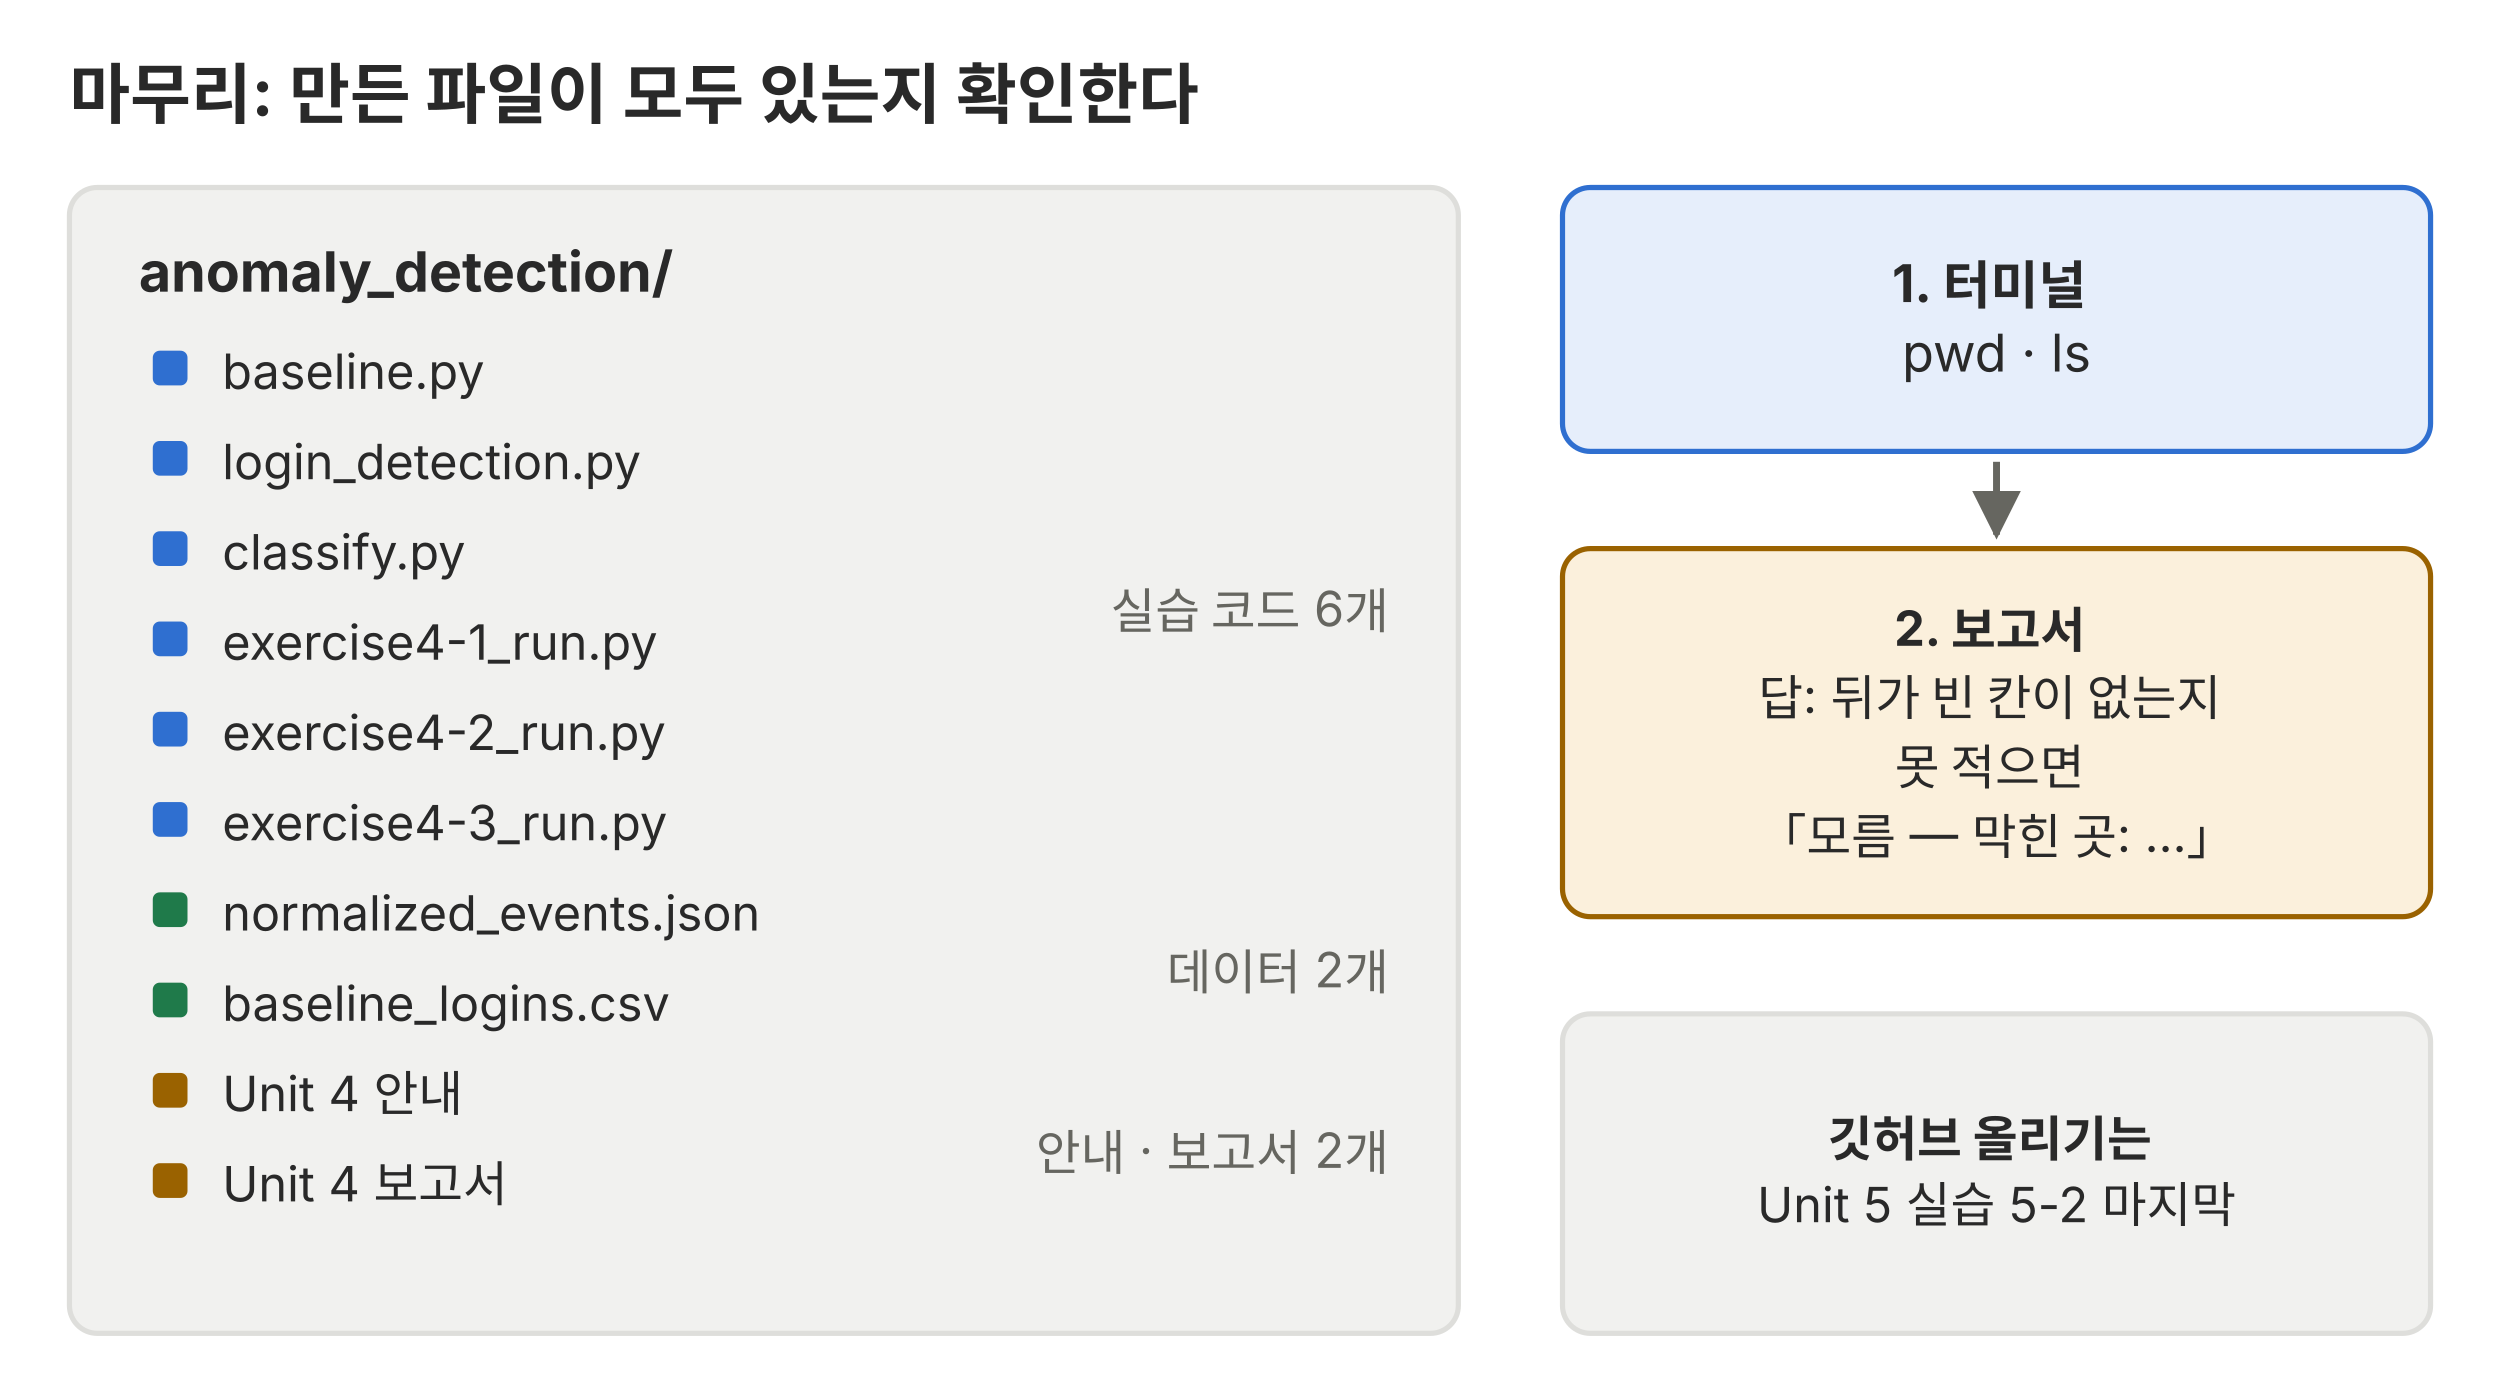
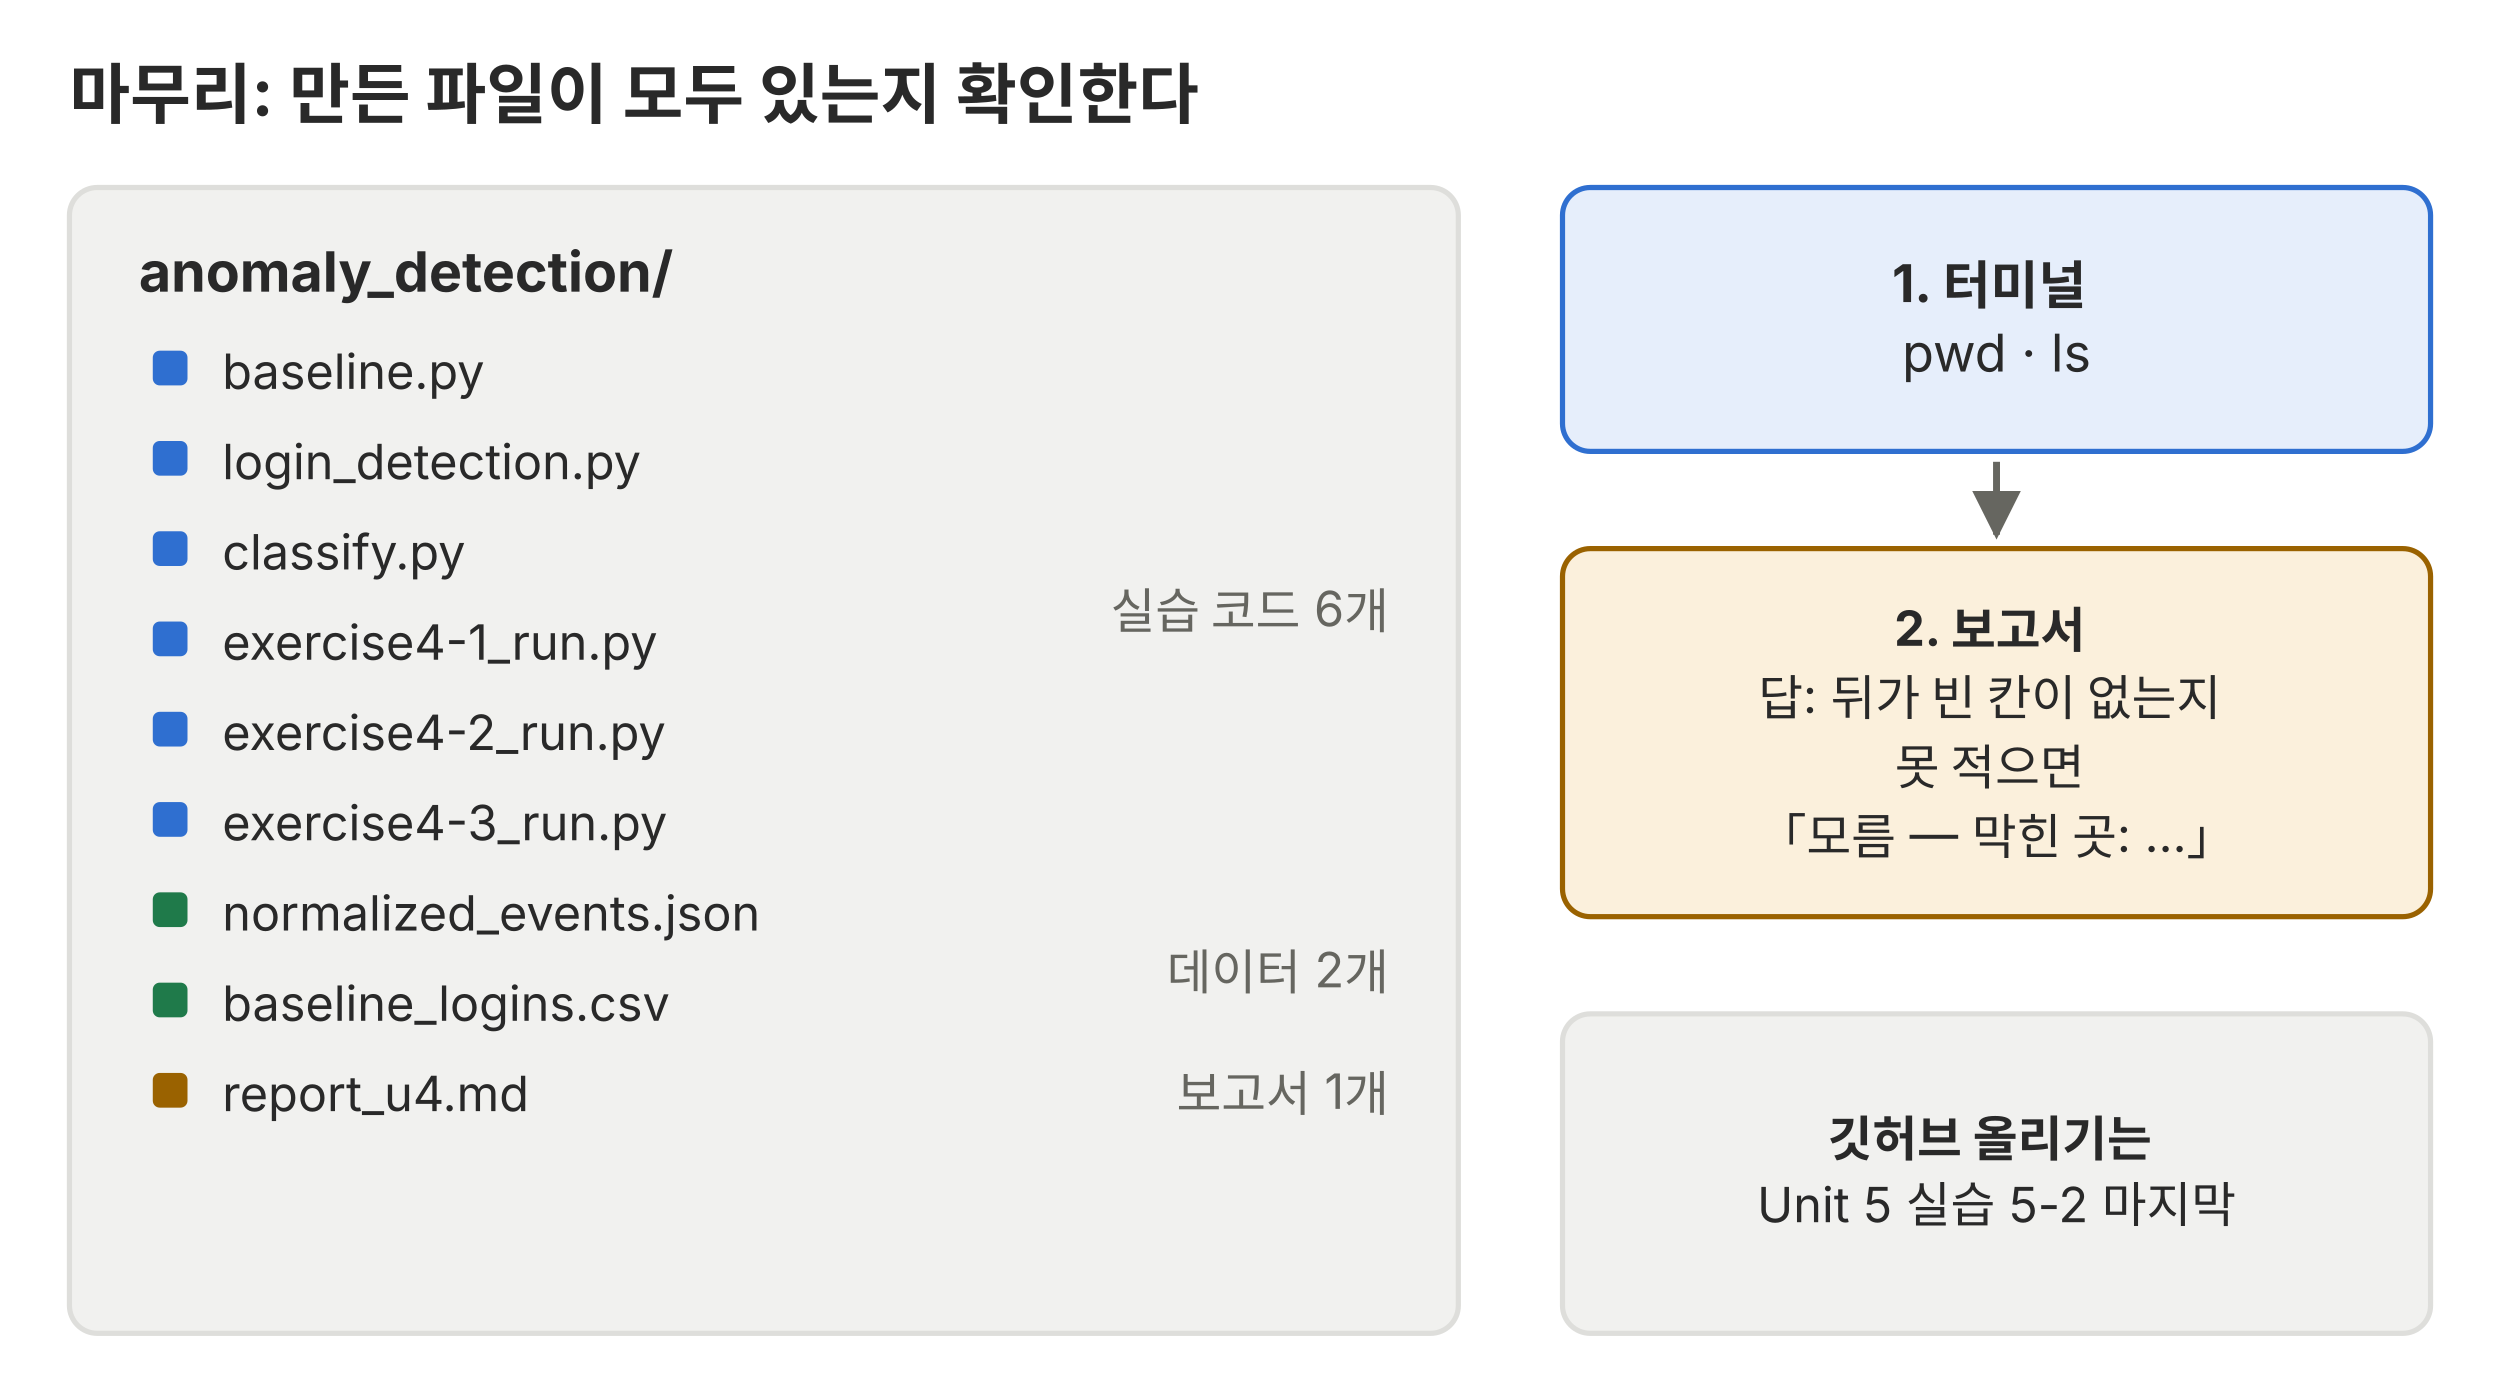
<svg xmlns="http://www.w3.org/2000/svg" viewBox="0 0 720 400" role="img">
  <defs>
    <marker id="a-p06" viewBox="0 0 10 10" refX="9" refY="5" markerWidth="7" markerHeight="7" orient="auto-start-reverse">
      <path d="M0,0 L10,5 L0,10 z" fill="#666660" />
    </marker>
  </defs>
  <g font-family="Pretendard, 'Noto Sans KR', -apple-system, 'Segoe UI', sans-serif">
    <text x="20" y="34" font-size="19" text-anchor="start" fill="#292929" font-weight="700">마무리: 만든 파일이 모두 있는지 확인한다</text>
    <rect x="20" y="54" width="400" height="330" rx="8" fill="#f1f1ef" stroke="#dededb" stroke-width="1.5" />
    <text x="40" y="84" font-size="16" text-anchor="start" fill="#292929" font-weight="700">anomaly_detection/</text>
    <rect x="44" y="101" width="10" height="10" rx="2" fill="#2f6fd0" />
    <text x="64" y="112" font-size="14" text-anchor="start" fill="#292929">baseline.py</text>
    <rect x="44" y="127" width="10" height="10" rx="2" fill="#2f6fd0" />
    <text x="64" y="138" font-size="14" text-anchor="start" fill="#292929">login_detection.py</text>
    <rect x="44" y="153" width="10" height="10" rx="2" fill="#2f6fd0" />
    <text x="64" y="164" font-size="14" text-anchor="start" fill="#292929">classify.py</text>
    <rect x="44" y="179" width="10" height="10" rx="2" fill="#2f6fd0" />
    <text x="64" y="190" font-size="14" text-anchor="start" fill="#292929">exercise4-1_run.py</text>
    <rect x="44" y="205" width="10" height="10" rx="2" fill="#2f6fd0" />
    <text x="64" y="216" font-size="14" text-anchor="start" fill="#292929">exercise4-2_run.py</text>
    <rect x="44" y="231" width="10" height="10" rx="2" fill="#2f6fd0" />
    <text x="64" y="242" font-size="14" text-anchor="start" fill="#292929">exercise4-3_run.py</text>
    <rect x="44" y="257" width="10" height="10" rx="2" fill="#1f7a4a" />
    <text x="64" y="268" font-size="14" text-anchor="start" fill="#292929">normalized_events.json</text>
    <rect x="44" y="283" width="10" height="10" rx="2" fill="#1f7a4a" />
    <text x="64" y="294" font-size="14" text-anchor="start" fill="#292929">baseline_logins.csv</text>
    <rect x="44" y="309" width="10" height="10" rx="2" fill="#9a6200" />
-     <text x="64" y="320" font-size="14" text-anchor="start" fill="#292929">Unit 4 안내</text>
-     <rect x="44" y="335" width="10" height="10" rx="2" fill="#9a6200" />
-     <text x="64" y="346" font-size="14" text-anchor="start" fill="#292929">Unit 4 보고서</text>
+     <text x="64" y="320" font-size="14" text-anchor="start" fill="#292929">report_u4.md</text>
    <text x="400" y="181" font-size="14" text-anchor="end" fill="#666660">실습 코드 6개</text>
    <text x="400" y="285" font-size="14" text-anchor="end" fill="#666660">데이터 2개</text>
-     <text x="400" y="337" font-size="14" text-anchor="end" fill="#666660">안내 · 보고서 2개</text>
+     <text x="400" y="320" font-size="14" text-anchor="end" fill="#666660">보고서 1개</text>
    <rect x="450" y="54" width="250" height="76" rx="8" fill="#e6eefb" stroke="#2f6fd0" stroke-width="1.5" />
    <text x="575.0" y="87" font-size="15" text-anchor="middle" fill="#292929">
      <tspan x="575.0" dy="0" font-weight="700">1. 터미널</tspan>
      <tspan x="575.0" dy="20">pwd · ls</tspan>
    </text>
    <rect x="450" y="158" width="250" height="106" rx="8" fill="#fbf0dc" stroke="#9a6200" stroke-width="1.5" />
    <text x="575.0" y="186" font-size="14" text-anchor="middle" fill="#292929">
      <tspan x="575.0" dy="0" font-weight="700">2. 보고서</tspan>
      <tspan x="575.0" dy="20">답: 뒤가 빈 칸이 없는지</tspan>
      <tspan x="575.0" dy="20">못 적으면</tspan>
      <tspan x="575.0" dy="20">「모름 — 막힌 곳: …」</tspan>
    </text>
    <rect x="450" y="292" width="250" height="92" rx="8" fill="#f1f1ef" stroke="#dededb" stroke-width="1.5" />
    <text x="575.0" y="333" font-size="14" text-anchor="middle" fill="#292929">
      <tspan x="575.0" dy="0" font-weight="700">깃허브 올리기는</tspan>
      <tspan x="575.0" dy="19">Unit 5 실습 5-2 마지막</tspan>
    </text>
    <polyline points="575,133 575,154" fill="none" stroke="#666660" stroke-width="2" marker-end="url(#a-p06)" />
  </g>
</svg>
